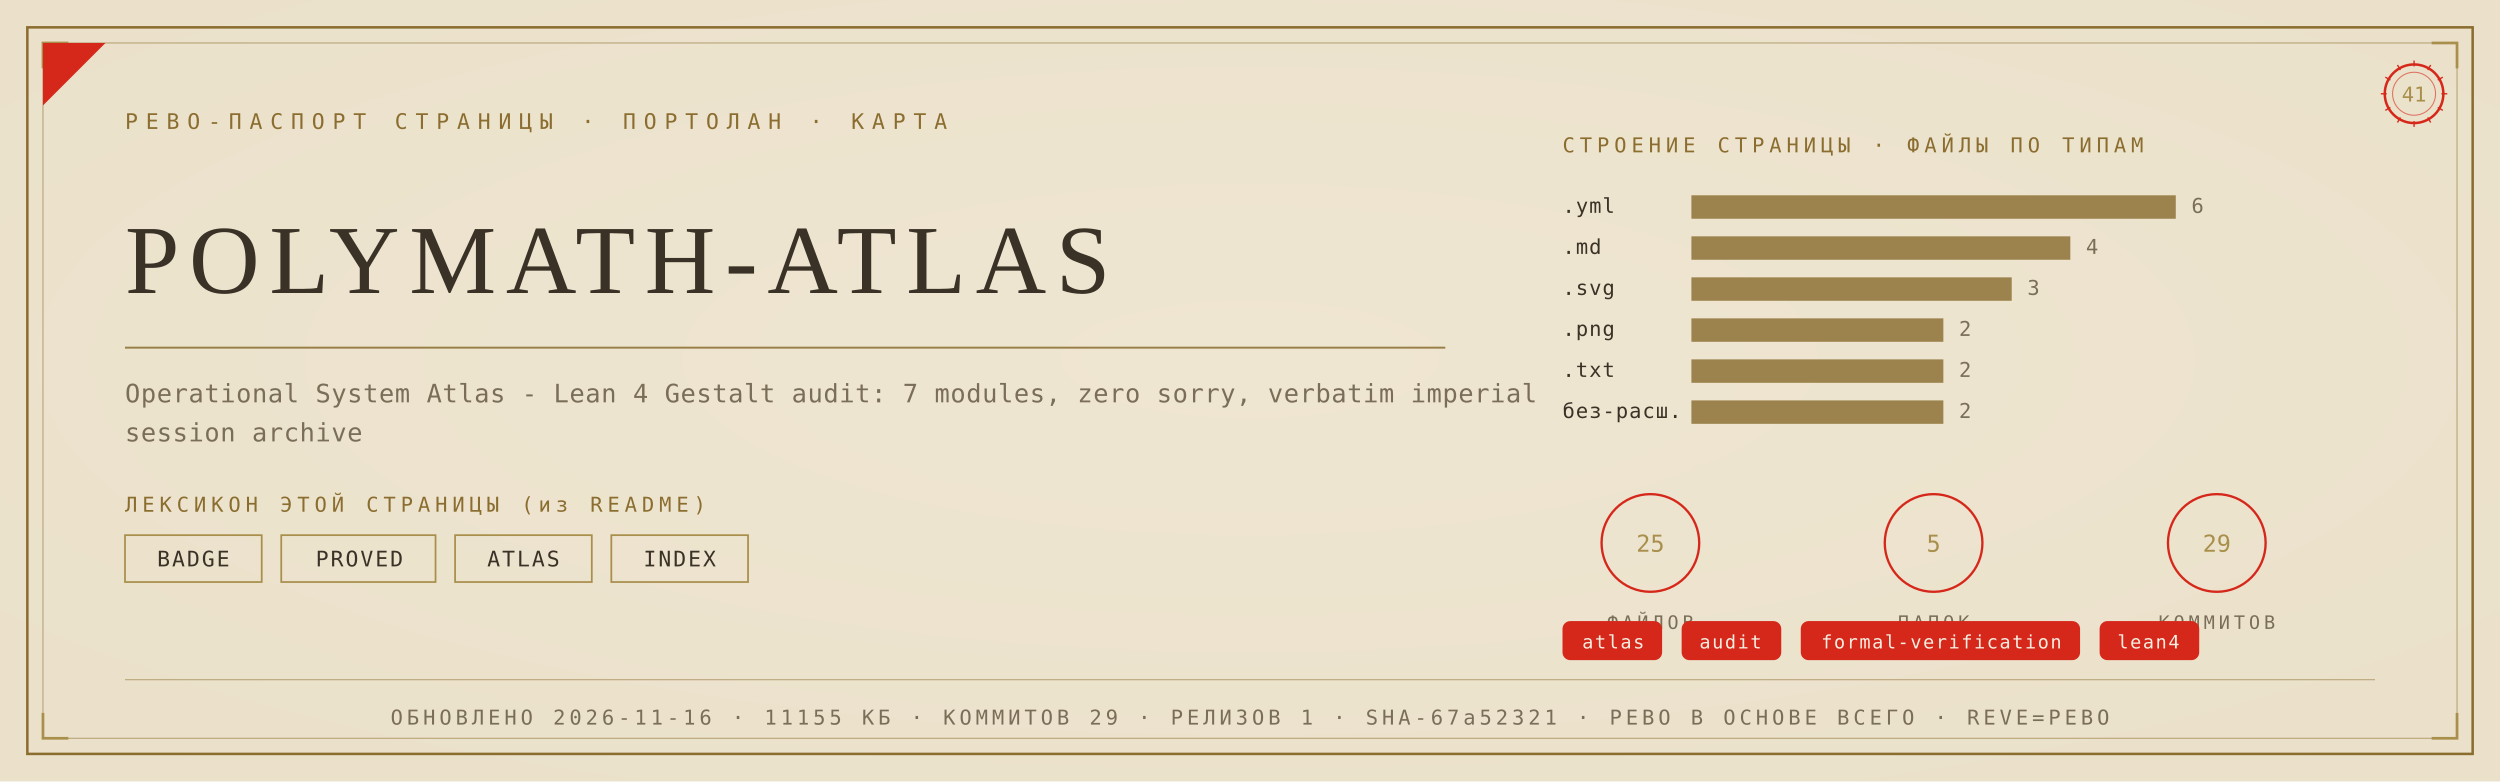
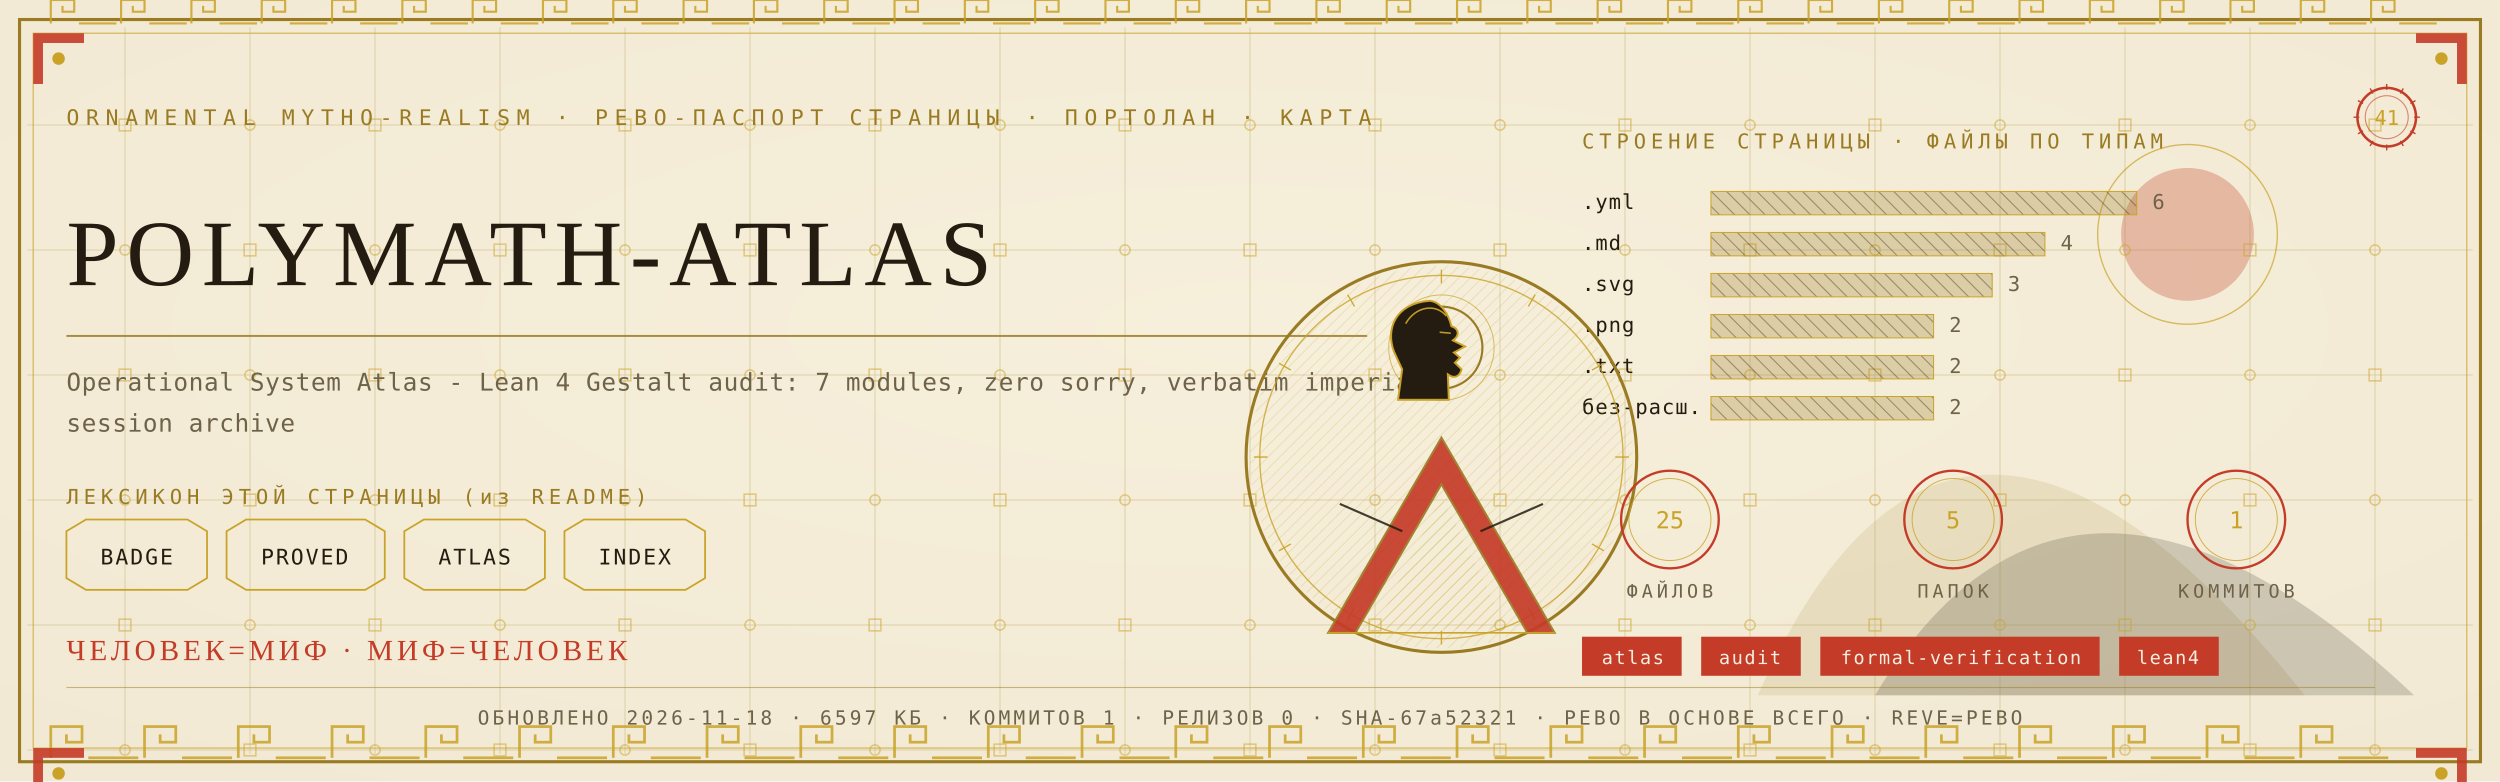
<svg xmlns="http://www.w3.org/2000/svg" viewBox="0 0 1280 400" width="1280" height="400">
  <defs>
-     <radialGradient id="rp41" cx="0.5" cy="0.46" r="1.05">
-       <stop offset="0" stop-color="#F0E7D2" />
-       <stop offset="1" stop-color="#E9DFC6" />
+     <radialGradient id="rp41" cx="0.5" cy="0.42" r="1.1">
+       <stop offset="0" stop-color="#F6EFDC" />
+       <stop offset="1" stop-color="#EFE6CF" />
    </radialGradient>
+     <pattern id="hatchm" width="4.2" height="4.2" patternUnits="userSpaceOnUse" patternTransform="rotate(45)">
+       <rect width="4.2" height="4.2" fill="none" />
+       <line x1="0" y1="0" x2="0" y2="4.2" stroke="#C9A227" stroke-width="0.5" />
+     </pattern>
+     <pattern id="hatchv" width="5.5" height="5.5" patternUnits="userSpaceOnUse" patternTransform="rotate(-45)">
+       <rect width="5.5" height="5.5" fill="none" />
+       <line x1="0" y1="0" x2="0" y2="5.5" stroke="#241C10" stroke-width="0.5" />
+     </pattern>
  </defs>
-   <rect width="1280" height="400" fill="#E9DFC6" />
-   <rect width="1280" height="400" fill="url(#rp41)" opacity="0.92" />
-   <rect x="14" y="14" width="1252" height="372" fill="none" stroke="#8A6D2F" stroke-width="1.3" />
-   <rect x="22" y="22" width="1236" height="356" fill="none" stroke="#8A6D2F" stroke-width="0.55" opacity="0.55" />
-   <path d="M 22 35 L 22 22 L 35 22" fill="none" stroke="#A98F4C" stroke-width="1.4" />
-   <path d="M 1258 35 L 1258 22 L 1245 22" fill="none" stroke="#A98F4C" stroke-width="1.4" />
-   <path d="M 22 365 L 22 378 L 35 378" fill="none" stroke="#A98F4C" stroke-width="1.4" />
-   <path d="M 1258 365 L 1258 378 L 1245 378" fill="none" stroke="#A98F4C" stroke-width="1.4" />
-   <path d="M 22 54 L 22 22 L 54 22 Z" fill="#D5281B" />
-   <text x="64" y="66" font-family="'Cascadia Mono', ui-monospace, Consolas, monospace" font-size="11" fill="#8A6D2F" letter-spacing="4">РЕВО-ПАСПОРТ СТРАНИЦЫ · ПОРТОЛАН · КАРТА</text>
-   <g transform="translate(1236,48)">
-     <circle r="15" fill="none" stroke="#D5281B" stroke-width="1.3" />
-     <circle r="11" fill="none" stroke="#D5281B" stroke-width="0.55" opacity="0.6" />
-     <text y="4" text-anchor="middle" font-family="'Cascadia Mono', ui-monospace, Consolas, monospace" font-size="10.5" fill="#A98F4C">41</text>
-     <g stroke="#D5281B" stroke-width="0.7">
+   <rect width="1280" height="400" fill="#EFE6CF" />
+   <rect width="1280" height="400" fill="url(#rp41)" opacity="0.94" />
+   <path d="M 900 356 Q 1000 130 1180 356 Z" fill="#9A7B23" opacity="0.14" />
+   <path d="M 960 356 Q 1060 190 1236 356 Z" fill="#241C10" opacity="0.18" />
+   <circle cx="1120" cy="120" r="34" fill="#C43B27" opacity="0.30" />
+   <circle cx="1120" cy="120" r="46" fill="none" stroke="#C9A227" stroke-width="0.7" opacity="0.7" />
+   <g stroke="#9A7B23" stroke-width="0.45" opacity="0.30">
+     <line x1="64" y1="14" x2="64" y2="386" />
+     <line x1="128" y1="14" x2="128" y2="386" />
+     <line x1="192" y1="14" x2="192" y2="386" />
+     <line x1="256" y1="14" x2="256" y2="386" />
+     <line x1="320" y1="14" x2="320" y2="386" />
+     <line x1="384" y1="14" x2="384" y2="386" />
+     <line x1="448" y1="14" x2="448" y2="386" />
+     <line x1="512" y1="14" x2="512" y2="386" />
+     <line x1="576" y1="14" x2="576" y2="386" />
+     <line x1="640" y1="14" x2="640" y2="386" />
+     <line x1="704" y1="14" x2="704" y2="386" />
+     <line x1="768" y1="14" x2="768" y2="386" />
+     <line x1="832" y1="14" x2="832" y2="386" />
+     <line x1="896" y1="14" x2="896" y2="386" />
+     <line x1="960" y1="14" x2="960" y2="386" />
+     <line x1="1024" y1="14" x2="1024" y2="386" />
+     <line x1="1088" y1="14" x2="1088" y2="386" />
+     <line x1="1152" y1="14" x2="1152" y2="386" />
+     <line x1="1216" y1="14" x2="1216" y2="386" />
+     <line x1="14" y1="64" x2="1266" y2="64" />
+     <line x1="14" y1="128" x2="1266" y2="128" />
+     <line x1="14" y1="192" x2="1266" y2="192" />
+     <line x1="14" y1="256" x2="1266" y2="256" />
+     <line x1="14" y1="320" x2="1266" y2="320" />
+     <line x1="14" y1="384" x2="1266" y2="384" />
+   </g>
+   <g fill="none" stroke="#C9A227" stroke-width="0.8" opacity="0.5">
+     <rect x="61" y="61" width="6" height="6" />
+     <circle cx="64" cy="128" r="2.6" />
+     <rect x="61" y="189" width="6" height="6" />
+     <circle cx="64" cy="256" r="2.6" />
+     <rect x="61" y="317" width="6" height="6" />
+     <circle cx="64" cy="384" r="2.6" />
+     <circle cx="128" cy="64" r="2.6" />
+     <rect x="125" y="125" width="6" height="6" />
+     <circle cx="128" cy="192" r="2.6" />
+     <rect x="125" y="253" width="6" height="6" />
+     <circle cx="128" cy="320" r="2.6" />
+     <rect x="125" y="381" width="6" height="6" />
+     <rect x="189" y="61" width="6" height="6" />
+     <circle cx="192" cy="128" r="2.6" />
+     <rect x="189" y="189" width="6" height="6" />
+     <circle cx="192" cy="256" r="2.6" />
+     <rect x="189" y="317" width="6" height="6" />
+     <circle cx="192" cy="384" r="2.6" />
+     <circle cx="256" cy="64" r="2.6" />
+     <rect x="253" y="125" width="6" height="6" />
+     <circle cx="256" cy="192" r="2.6" />
+     <rect x="253" y="253" width="6" height="6" />
+     <circle cx="256" cy="320" r="2.6" />
+     <rect x="253" y="381" width="6" height="6" />
+     <rect x="317" y="61" width="6" height="6" />
+     <circle cx="320" cy="128" r="2.6" />
+     <rect x="317" y="189" width="6" height="6" />
+     <circle cx="320" cy="256" r="2.6" />
+     <rect x="317" y="317" width="6" height="6" />
+     <circle cx="320" cy="384" r="2.6" />
+     <circle cx="384" cy="64" r="2.6" />
+     <rect x="381" y="125" width="6" height="6" />
+     <circle cx="384" cy="192" r="2.6" />
+     <rect x="381" y="253" width="6" height="6" />
+     <circle cx="384" cy="320" r="2.6" />
+     <rect x="381" y="381" width="6" height="6" />
+     <rect x="445" y="61" width="6" height="6" />
+     <circle cx="448" cy="128" r="2.6" />
+     <rect x="445" y="189" width="6" height="6" />
+     <circle cx="448" cy="256" r="2.6" />
+     <rect x="445" y="317" width="6" height="6" />
+     <circle cx="448" cy="384" r="2.6" />
+     <circle cx="512" cy="64" r="2.6" />
+     <rect x="509" y="125" width="6" height="6" />
+     <circle cx="512" cy="192" r="2.6" />
+     <rect x="509" y="253" width="6" height="6" />
+     <circle cx="512" cy="320" r="2.6" />
+     <rect x="509" y="381" width="6" height="6" />
+     <rect x="573" y="61" width="6" height="6" />
+     <circle cx="576" cy="128" r="2.6" />
+     <rect x="573" y="189" width="6" height="6" />
+     <circle cx="576" cy="256" r="2.6" />
+     <rect x="573" y="317" width="6" height="6" />
+     <circle cx="576" cy="384" r="2.6" />
+     <circle cx="640" cy="64" r="2.6" />
+     <rect x="637" y="125" width="6" height="6" />
+     <circle cx="640" cy="192" r="2.6" />
+     <rect x="637" y="253" width="6" height="6" />
+     <circle cx="640" cy="320" r="2.6" />
+     <rect x="637" y="381" width="6" height="6" />
+     <rect x="701" y="61" width="6" height="6" />
+     <circle cx="704" cy="128" r="2.6" />
+     <rect x="701" y="189" width="6" height="6" />
+     <circle cx="704" cy="256" r="2.6" />
+     <rect x="701" y="317" width="6" height="6" />
+     <circle cx="704" cy="384" r="2.6" />
+     <circle cx="768" cy="64" r="2.6" />
+     <rect x="765" y="125" width="6" height="6" />
+     <circle cx="768" cy="192" r="2.6" />
+     <rect x="765" y="253" width="6" height="6" />
+     <circle cx="768" cy="320" r="2.6" />
+     <rect x="765" y="381" width="6" height="6" />
+     <rect x="829" y="61" width="6" height="6" />
+     <circle cx="832" cy="128" r="2.6" />
+     <rect x="829" y="189" width="6" height="6" />
+     <circle cx="832" cy="256" r="2.6" />
+     <rect x="829" y="317" width="6" height="6" />
+     <circle cx="832" cy="384" r="2.6" />
+     <circle cx="896" cy="64" r="2.6" />
+     <rect x="893" y="125" width="6" height="6" />
+     <circle cx="896" cy="192" r="2.6" />
+     <rect x="893" y="253" width="6" height="6" />
+     <circle cx="896" cy="320" r="2.6" />
+     <rect x="893" y="381" width="6" height="6" />
+     <rect x="957" y="61" width="6" height="6" />
+     <circle cx="960" cy="128" r="2.6" />
+     <rect x="957" y="189" width="6" height="6" />
+     <circle cx="960" cy="256" r="2.6" />
+     <rect x="957" y="317" width="6" height="6" />
+     <circle cx="960" cy="384" r="2.6" />
+     <circle cx="1024" cy="64" r="2.6" />
+     <rect x="1021" y="125" width="6" height="6" />
+     <circle cx="1024" cy="192" r="2.6" />
+     <rect x="1021" y="253" width="6" height="6" />
+     <circle cx="1024" cy="320" r="2.6" />
+     <rect x="1021" y="381" width="6" height="6" />
+     <rect x="1085" y="61" width="6" height="6" />
+     <circle cx="1088" cy="128" r="2.6" />
+     <rect x="1085" y="189" width="6" height="6" />
+     <circle cx="1088" cy="256" r="2.6" />
+     <rect x="1085" y="317" width="6" height="6" />
+     <circle cx="1088" cy="384" r="2.6" />
+     <circle cx="1152" cy="64" r="2.6" />
+     <rect x="1149" y="125" width="6" height="6" />
+     <circle cx="1152" cy="192" r="2.6" />
+     <rect x="1149" y="253" width="6" height="6" />
+     <circle cx="1152" cy="320" r="2.6" />
+     <rect x="1149" y="381" width="6" height="6" />
+     <rect x="1213" y="61" width="6" height="6" />
+     <circle cx="1216" cy="128" r="2.6" />
+     <rect x="1213" y="189" width="6" height="6" />
+     <circle cx="1216" cy="256" r="2.6" />
+     <rect x="1213" y="317" width="6" height="6" />
+     <circle cx="1216" cy="384" r="2.6" />
+   </g>
+   <rect x="10" y="10" width="1260" height="380" fill="none" stroke="#9A7B23" stroke-width="1.6" />
+   <rect x="17" y="17" width="1246" height="366" fill="none" stroke="#C9A227" stroke-width="0.6" opacity="0.75" />
+   <g fill="none" stroke="#C9A227" stroke-width="1.4" opacity="0.85">
+     <path d="M 26 388 L 26 372 L 42 372 L 42 380.0 L 34.0 380.0 L 34.0 376.0" />
+     <line x1="45.2" y1="388" x2="70.8" y2="388" />
+     <path d="M 74 388 L 74 372 L 90 372 L 90 380.0 L 82.0 380.0 L 82.0 376.0" />
+     <line x1="93.2" y1="388" x2="118.8" y2="388" />
+     <path d="M 122 388 L 122 372 L 138 372 L 138 380.0 L 130.0 380.0 L 130.0 376.0" />
+     <line x1="141.2" y1="388" x2="166.8" y2="388" />
+     <path d="M 170 388 L 170 372 L 186 372 L 186 380.0 L 178.0 380.0 L 178.0 376.0" />
+     <line x1="189.2" y1="388" x2="214.8" y2="388" />
+     <path d="M 218 388 L 218 372 L 234 372 L 234 380.0 L 226.0 380.0 L 226.0 376.0" />
+     <line x1="237.2" y1="388" x2="262.8" y2="388" />
+     <path d="M 266 388 L 266 372 L 282 372 L 282 380.0 L 274.0 380.0 L 274.0 376.0" />
+     <line x1="285.2" y1="388" x2="310.8" y2="388" />
+     <path d="M 314 388 L 314 372 L 330 372 L 330 380.0 L 322.0 380.0 L 322.0 376.0" />
+     <line x1="333.2" y1="388" x2="358.8" y2="388" />
+     <path d="M 362 388 L 362 372 L 378 372 L 378 380.0 L 370.0 380.0 L 370.0 376.0" />
+     <line x1="381.2" y1="388" x2="406.8" y2="388" />
+     <path d="M 410 388 L 410 372 L 426 372 L 426 380.0 L 418.0 380.0 L 418.0 376.0" />
+     <line x1="429.2" y1="388" x2="454.8" y2="388" />
+     <path d="M 458 388 L 458 372 L 474 372 L 474 380.0 L 466.0 380.0 L 466.0 376.0" />
+     <line x1="477.2" y1="388" x2="502.8" y2="388" />
+     <path d="M 506 388 L 506 372 L 522 372 L 522 380.0 L 514.0 380.0 L 514.0 376.0" />
+     <line x1="525.2" y1="388" x2="550.8" y2="388" />
+     <path d="M 554 388 L 554 372 L 570 372 L 570 380.0 L 562.0 380.0 L 562.0 376.0" />
+     <line x1="573.2" y1="388" x2="598.8" y2="388" />
+     <path d="M 602 388 L 602 372 L 618 372 L 618 380.0 L 610.0 380.0 L 610.0 376.0" />
+     <line x1="621.2" y1="388" x2="646.8" y2="388" />
+     <path d="M 650 388 L 650 372 L 666 372 L 666 380.0 L 658.0 380.0 L 658.0 376.0" />
+     <line x1="669.2" y1="388" x2="694.8" y2="388" />
+     <path d="M 698 388 L 698 372 L 714 372 L 714 380.0 L 706.0 380.0 L 706.0 376.0" />
+     <line x1="717.2" y1="388" x2="742.8" y2="388" />
+     <path d="M 746 388 L 746 372 L 762 372 L 762 380.0 L 754.0 380.0 L 754.0 376.0" />
+     <line x1="765.2" y1="388" x2="790.8" y2="388" />
+     <path d="M 794 388 L 794 372 L 810 372 L 810 380.0 L 802.0 380.0 L 802.0 376.0" />
+     <line x1="813.2" y1="388" x2="838.8" y2="388" />
+     <path d="M 842 388 L 842 372 L 858 372 L 858 380.0 L 850.0 380.0 L 850.0 376.0" />
+     <line x1="861.2" y1="388" x2="886.8" y2="388" />
+     <path d="M 890 388 L 890 372 L 906 372 L 906 380.0 L 898.0 380.0 L 898.0 376.0" />
+     <line x1="909.2" y1="388" x2="934.8" y2="388" />
+     <path d="M 938 388 L 938 372 L 954 372 L 954 380.0 L 946.0 380.0 L 946.0 376.0" />
+     <line x1="957.2" y1="388" x2="982.8" y2="388" />
+     <path d="M 986 388 L 986 372 L 1002 372 L 1002 380.0 L 994.0 380.0 L 994.0 376.0" />
+     <line x1="1005.2" y1="388" x2="1030.8" y2="388" />
+     <path d="M 1034 388 L 1034 372 L 1050 372 L 1050 380.0 L 1042.0 380.0 L 1042.0 376.0" />
+     <line x1="1053.2" y1="388" x2="1078.8" y2="388" />
+     <path d="M 1082 388 L 1082 372 L 1098 372 L 1098 380.0 L 1090.0 380.0 L 1090.0 376.0" />
+     <line x1="1101.2" y1="388" x2="1126.8" y2="388" />
+     <path d="M 1130 388 L 1130 372 L 1146 372 L 1146 380.0 L 1138.0 380.0 L 1138.0 376.0" />
+     <line x1="1149.2" y1="388" x2="1174.8" y2="388" />
+     <path d="M 1178 388 L 1178 372 L 1194 372 L 1194 380.0 L 1186.0 380.0 L 1186.0 376.0" />
+     <line x1="1197.2" y1="388" x2="1222.8" y2="388" />
+   </g>
+   <g fill="none" stroke="#C9A227" stroke-width="1.1" opacity="0.85">
+     <path d="M 26 12 L 26 0 L 38 0 L 38 6.0 L 32.0 6.0 L 32.0 3.0" />
+     <line x1="40.4" y1="12" x2="59.6" y2="12" />
+     <path d="M 62 12 L 62 0 L 74 0 L 74 6.0 L 68.0 6.0 L 68.0 3.0" />
+     <line x1="76.4" y1="12" x2="95.6" y2="12" />
+     <path d="M 98 12 L 98 0 L 110 0 L 110 6.0 L 104.0 6.0 L 104.0 3.0" />
+     <line x1="112.4" y1="12" x2="131.6" y2="12" />
+     <path d="M 134 12 L 134 0 L 146 0 L 146 6.0 L 140.0 6.0 L 140.0 3.0" />
+     <line x1="148.4" y1="12" x2="167.6" y2="12" />
+     <path d="M 170 12 L 170 0 L 182 0 L 182 6.0 L 176.0 6.0 L 176.0 3.0" />
+     <line x1="184.4" y1="12" x2="203.6" y2="12" />
+     <path d="M 206 12 L 206 0 L 218 0 L 218 6.0 L 212.0 6.0 L 212.0 3.0" />
+     <line x1="220.4" y1="12" x2="239.6" y2="12" />
+     <path d="M 242 12 L 242 0 L 254 0 L 254 6.0 L 248.0 6.0 L 248.0 3.0" />
+     <line x1="256.4" y1="12" x2="275.6" y2="12" />
+     <path d="M 278 12 L 278 0 L 290 0 L 290 6.0 L 284.0 6.0 L 284.0 3.0" />
+     <line x1="292.4" y1="12" x2="311.6" y2="12" />
+     <path d="M 314 12 L 314 0 L 326 0 L 326 6.0 L 320.0 6.0 L 320.0 3.0" />
+     <line x1="328.4" y1="12" x2="347.6" y2="12" />
+     <path d="M 350 12 L 350 0 L 362 0 L 362 6.0 L 356.0 6.0 L 356.0 3.0" />
+     <line x1="364.4" y1="12" x2="383.6" y2="12" />
+     <path d="M 386 12 L 386 0 L 398 0 L 398 6.0 L 392.0 6.0 L 392.0 3.0" />
+     <line x1="400.4" y1="12" x2="419.6" y2="12" />
+     <path d="M 422 12 L 422 0 L 434 0 L 434 6.0 L 428.0 6.0 L 428.0 3.0" />
+     <line x1="436.4" y1="12" x2="455.6" y2="12" />
+     <path d="M 458 12 L 458 0 L 470 0 L 470 6.0 L 464.0 6.0 L 464.0 3.0" />
+     <line x1="472.4" y1="12" x2="491.6" y2="12" />
+     <path d="M 494 12 L 494 0 L 506 0 L 506 6.0 L 500.0 6.0 L 500.0 3.0" />
+     <line x1="508.4" y1="12" x2="527.6" y2="12" />
+     <path d="M 530 12 L 530 0 L 542 0 L 542 6.0 L 536.0 6.0 L 536.0 3.0" />
+     <line x1="544.4" y1="12" x2="563.6" y2="12" />
+     <path d="M 566 12 L 566 0 L 578 0 L 578 6.0 L 572.0 6.0 L 572.0 3.0" />
+     <line x1="580.4" y1="12" x2="599.6" y2="12" />
+     <path d="M 602 12 L 602 0 L 614 0 L 614 6.0 L 608.0 6.0 L 608.0 3.0" />
+     <line x1="616.4" y1="12" x2="635.6" y2="12" />
+     <path d="M 638 12 L 638 0 L 650 0 L 650 6.0 L 644.0 6.0 L 644.0 3.0" />
+     <line x1="652.4" y1="12" x2="671.6" y2="12" />
+     <path d="M 674 12 L 674 0 L 686 0 L 686 6.0 L 680.0 6.0 L 680.0 3.0" />
+     <line x1="688.4" y1="12" x2="707.6" y2="12" />
+     <path d="M 710 12 L 710 0 L 722 0 L 722 6.0 L 716.0 6.0 L 716.0 3.0" />
+     <line x1="724.4" y1="12" x2="743.6" y2="12" />
+     <path d="M 746 12 L 746 0 L 758 0 L 758 6.0 L 752.0 6.0 L 752.0 3.0" />
+     <line x1="760.4" y1="12" x2="779.6" y2="12" />
+     <path d="M 782 12 L 782 0 L 794 0 L 794 6.0 L 788.0 6.0 L 788.0 3.0" />
+     <line x1="796.4" y1="12" x2="815.6" y2="12" />
+     <path d="M 818 12 L 818 0 L 830 0 L 830 6.0 L 824.0 6.0 L 824.0 3.0" />
+     <line x1="832.4" y1="12" x2="851.6" y2="12" />
+     <path d="M 854 12 L 854 0 L 866 0 L 866 6.0 L 860.0 6.0 L 860.0 3.0" />
+     <line x1="868.4" y1="12" x2="887.6" y2="12" />
+     <path d="M 890 12 L 890 0 L 902 0 L 902 6.0 L 896.0 6.0 L 896.0 3.0" />
+     <line x1="904.4" y1="12" x2="923.6" y2="12" />
+     <path d="M 926 12 L 926 0 L 938 0 L 938 6.0 L 932.0 6.0 L 932.0 3.0" />
+     <line x1="940.4" y1="12" x2="959.6" y2="12" />
+     <path d="M 962 12 L 962 0 L 974 0 L 974 6.0 L 968.0 6.0 L 968.0 3.0" />
+     <line x1="976.4" y1="12" x2="995.6" y2="12" />
+     <path d="M 998 12 L 998 0 L 1010 0 L 1010 6.0 L 1004.0 6.0 L 1004.0 3.0" />
+     <line x1="1012.4" y1="12" x2="1031.6" y2="12" />
+     <path d="M 1034 12 L 1034 0 L 1046 0 L 1046 6.0 L 1040.0 6.0 L 1040.0 3.0" />
+     <line x1="1048.4" y1="12" x2="1067.6" y2="12" />
+     <path d="M 1070 12 L 1070 0 L 1082 0 L 1082 6.0 L 1076.0 6.0 L 1076.0 3.0" />
+     <line x1="1084.4" y1="12" x2="1103.6" y2="12" />
+     <path d="M 1106 12 L 1106 0 L 1118 0 L 1118 6.0 L 1112.0 6.0 L 1112.0 3.0" />
+     <line x1="1120.4" y1="12" x2="1139.6" y2="12" />
+     <path d="M 1142 12 L 1142 0 L 1154 0 L 1154 6.0 L 1148.0 6.0 L 1148.0 3.0" />
+     <line x1="1156.4" y1="12" x2="1175.6" y2="12" />
+     <path d="M 1178 12 L 1178 0 L 1190 0 L 1190 6.0 L 1184.0 6.0 L 1184.0 3.0" />
+     <line x1="1192.4" y1="12" x2="1211.6" y2="12" />
+     <path d="M 1214 12 L 1214 0 L 1226 0 L 1226 6.0 L 1220.0 6.0 L 1220.0 3.0" />
+     <line x1="1228.4" y1="12" x2="1247.6" y2="12" />
+   </g>
+   <g transform="translate(17,17) scale(1,1)">
+     <path d="M 0 0 L 26 0 L 26 5 L 5 5 L 5 26 L 0 26 Z" fill="#C43B27" opacity="0.9" />
+     <circle cx="13" cy="13" r="3.2" fill="#C9A227" />
+   </g>
+   <g transform="translate(1263,17) scale(-1,1)">
+     <path d="M 0 0 L 26 0 L 26 5 L 5 5 L 5 26 L 0 26 Z" fill="#C43B27" opacity="0.9" />
+     <circle cx="13" cy="13" r="3.2" fill="#C9A227" />
+   </g>
+   <g transform="translate(17,383) scale(1,1)">
+     <path d="M 0 0 L 26 0 L 26 5 L 5 5 L 5 26 L 0 26 Z" fill="#C43B27" opacity="0.9" />
+     <circle cx="13" cy="13" r="3.2" fill="#C9A227" />
+   </g>
+   <g transform="translate(1263,383) scale(-1,1)">
+     <path d="M 0 0 L 26 0 L 26 5 L 5 5 L 5 26 L 0 26 Z" fill="#C43B27" opacity="0.9" />
+     <circle cx="13" cy="13" r="3.2" fill="#C9A227" />
+   </g>
+   <text x="34" y="64" font-family="'Cascadia Mono', ui-monospace, Consolas, monospace" font-size="11" fill="#9A7B23" letter-spacing="3.4">ORNAMENTAL MYTHO-REALISM · РЕВО-ПАСПОРТ СТРАНИЦЫ · ПОРТОЛАН · КАРТА</text>
+   <g transform="translate(1222,60)">
+     <circle r="15" fill="none" stroke="#C43B27" stroke-width="1.3" />
+     <circle r="11" fill="none" stroke="#C43B27" stroke-width="0.55" opacity="0.6" />
+     <text y="4" text-anchor="middle" font-family="'Cascadia Mono', ui-monospace, Consolas, monospace" font-size="10.5" fill="#C9A227">41</text>
+     <g stroke="#C43B27" stroke-width="0.7">
      <line x1="0" y1="-17" x2="0" y2="-14" transform="rotate(0)" />
      <line x1="0" y1="-17" x2="0" y2="-14" transform="rotate(30)" />
      <line x1="0" y1="-17" x2="0" y2="-14" transform="rotate(60)" />
      <line x1="0" y1="-17" x2="0" y2="-14" transform="rotate(90)" />
      <line x1="0" y1="-17" x2="0" y2="-14" transform="rotate(120)" />
      <line x1="0" y1="-17" x2="0" y2="-14" transform="rotate(150)" />
      <line x1="0" y1="-17" x2="0" y2="-14" transform="rotate(180)" />
      <line x1="0" y1="-17" x2="0" y2="-14" transform="rotate(210)" />
      <line x1="0" y1="-17" x2="0" y2="-14" transform="rotate(240)" />
      <line x1="0" y1="-17" x2="0" y2="-14" transform="rotate(270)" />
      <line x1="0" y1="-17" x2="0" y2="-14" transform="rotate(300)" />
      <line x1="0" y1="-17" x2="0" y2="-14" transform="rotate(330)" />
    </g>
  </g>
-   <text x="64" y="150" font-family="Georgia, 'Times New Roman', serif" font-size="50.0" fill="#3A3226" letter-spacing="5">POLYMATH-ATLAS</text>
-   <line x1="64" y1="178" x2="740" y2="178" stroke="#8A6D2F" stroke-width="1" opacity="0.85" />
-   <text x="64" y="206" font-family="'Cascadia Mono', ui-monospace, Consolas, monospace" font-size="13" fill="#7A6E58" letter-spacing="0.3">Operational System Atlas - Lean 4 Gestalt audit: 7 modules, zero sorry, verbatim imperial</text>
-   <text x="64" y="226" font-family="'Cascadia Mono', ui-monospace, Consolas, monospace" font-size="13" fill="#7A6E58" letter-spacing="0.3">session archive</text>
-   <text x="64" y="262" font-family="'Cascadia Mono', ui-monospace, Consolas, monospace" font-size="10.5" fill="#8A6D2F" letter-spacing="2.5">ЛЕКСИКОН ЭТОЙ СТРАНИЦЫ (из README)</text>
-   <rect x="64" y="274" width="70" height="24" fill="none" stroke="#A98F4C" stroke-width="0.9" />
-   <text x="99" y="290" text-anchor="middle" font-family="'Cascadia Mono', ui-monospace, Consolas, monospace" font-size="11" fill="#3A3226" letter-spacing="1">BADGE</text>
-   <rect x="144" y="274" width="79" height="24" fill="none" stroke="#A98F4C" stroke-width="0.9" />
-   <text x="184" y="290" text-anchor="middle" font-family="'Cascadia Mono', ui-monospace, Consolas, monospace" font-size="11" fill="#3A3226" letter-spacing="1">PROVED</text>
-   <rect x="233" y="274" width="70" height="24" fill="none" stroke="#A98F4C" stroke-width="0.9" />
-   <text x="268" y="290" text-anchor="middle" font-family="'Cascadia Mono', ui-monospace, Consolas, monospace" font-size="11" fill="#3A3226" letter-spacing="1">ATLAS</text>
-   <rect x="313" y="274" width="70" height="24" fill="none" stroke="#A98F4C" stroke-width="0.9" />
-   <text x="348" y="290" text-anchor="middle" font-family="'Cascadia Mono', ui-monospace, Consolas, monospace" font-size="11" fill="#3A3226" letter-spacing="1">INDEX</text>
-   <text x="800" y="78" font-family="'Cascadia Mono', ui-monospace, Consolas, monospace" font-size="10.5" fill="#8A6D2F" letter-spacing="2.5">СТРОЕНИЕ СТРАНИЦЫ · ФАЙЛЫ ПО ТИПАМ</text>
-   <text x="800" y="109" font-family="'Cascadia Mono', ui-monospace, Consolas, monospace" font-size="10.5" fill="#3A3226" letter-spacing="0.5">.yml</text>
-   <rect x="866" y="100" width="248" height="12" fill="#8A6D2F" opacity="0.82" />
-   <text x="1122" y="109" font-family="'Cascadia Mono', ui-monospace, Consolas, monospace" font-size="10.5" fill="#7A6E58">6</text>
-   <text x="800" y="130" font-family="'Cascadia Mono', ui-monospace, Consolas, monospace" font-size="10.5" fill="#3A3226" letter-spacing="0.5">.md</text>
-   <rect x="866" y="121" width="194" height="12" fill="#8A6D2F" opacity="0.82" />
-   <text x="1068" y="130" font-family="'Cascadia Mono', ui-monospace, Consolas, monospace" font-size="10.5" fill="#7A6E58">4</text>
-   <text x="800" y="151" font-family="'Cascadia Mono', ui-monospace, Consolas, monospace" font-size="10.5" fill="#3A3226" letter-spacing="0.5">.svg</text>
-   <rect x="866" y="142" width="164" height="12" fill="#8A6D2F" opacity="0.82" />
-   <text x="1038" y="151" font-family="'Cascadia Mono', ui-monospace, Consolas, monospace" font-size="10.5" fill="#7A6E58">3</text>
-   <text x="800" y="172" font-family="'Cascadia Mono', ui-monospace, Consolas, monospace" font-size="10.5" fill="#3A3226" letter-spacing="0.5">.png</text>
-   <rect x="866" y="163" width="129" height="12" fill="#8A6D2F" opacity="0.82" />
-   <text x="1003" y="172" font-family="'Cascadia Mono', ui-monospace, Consolas, monospace" font-size="10.5" fill="#7A6E58">2</text>
-   <text x="800" y="193" font-family="'Cascadia Mono', ui-monospace, Consolas, monospace" font-size="10.5" fill="#3A3226" letter-spacing="0.5">.txt</text>
-   <rect x="866" y="184" width="129" height="12" fill="#8A6D2F" opacity="0.82" />
-   <text x="1003" y="193" font-family="'Cascadia Mono', ui-monospace, Consolas, monospace" font-size="10.5" fill="#7A6E58">2</text>
-   <text x="800" y="214" font-family="'Cascadia Mono', ui-monospace, Consolas, monospace" font-size="10.5" fill="#3A3226" letter-spacing="0.5">без-расш.</text>
-   <rect x="866" y="205" width="129" height="12" fill="#8A6D2F" opacity="0.82" />
-   <text x="1003" y="214" font-family="'Cascadia Mono', ui-monospace, Consolas, monospace" font-size="10.5" fill="#7A6E58">2</text>
-   <g transform="translate(845,278)">
-     <circle r="25" fill="none" stroke="#D5281B" stroke-width="1.2" />
-     <text y="4.5" text-anchor="middle" font-family="'Cascadia Mono', ui-monospace, Consolas, monospace" font-size="12" fill="#A98F4C">25</text>
-     <text y="44" text-anchor="middle" font-family="'Cascadia Mono', ui-monospace, Consolas, monospace" font-size="9.5" fill="#7A6E58" letter-spacing="2">ФАЙЛОВ</text>
-   </g>
-   <g transform="translate(990,278)">
-     <circle r="25" fill="none" stroke="#D5281B" stroke-width="1.2" />
-     <text y="4.5" text-anchor="middle" font-family="'Cascadia Mono', ui-monospace, Consolas, monospace" font-size="12" fill="#A98F4C">5</text>
-     <text y="44" text-anchor="middle" font-family="'Cascadia Mono', ui-monospace, Consolas, monospace" font-size="9.5" fill="#7A6E58" letter-spacing="2">ПАПОК</text>
-   </g>
-   <g transform="translate(1135,278)">
-     <circle r="25" fill="none" stroke="#D5281B" stroke-width="1.2" />
-     <text y="4.5" text-anchor="middle" font-family="'Cascadia Mono', ui-monospace, Consolas, monospace" font-size="12" fill="#A98F4C">29</text>
-     <text y="44" text-anchor="middle" font-family="'Cascadia Mono', ui-monospace, Consolas, monospace" font-size="9.5" fill="#7A6E58" letter-spacing="2">КОММИТОВ</text>
-   </g>
-   <rect x="800" y="318" rx="4" width="51" height="20" fill="#D5281B" />
-   <text x="826" y="332" text-anchor="middle" font-family="'Cascadia Mono', ui-monospace, Consolas, monospace" font-size="9.5" fill="#F5EFE2" letter-spacing="0.8">atlas</text>
-   <rect x="861" y="318" rx="4" width="51" height="20" fill="#D5281B" />
-   <text x="886" y="332" text-anchor="middle" font-family="'Cascadia Mono', ui-monospace, Consolas, monospace" font-size="9.5" fill="#F5EFE2" letter-spacing="0.8">audit</text>
-   <rect x="922" y="318" rx="4" width="143" height="20" fill="#D5281B" />
-   <text x="994" y="332" text-anchor="middle" font-family="'Cascadia Mono', ui-monospace, Consolas, monospace" font-size="9.5" fill="#F5EFE2" letter-spacing="0.8">formal-verification</text>
-   <rect x="1075" y="318" rx="4" width="51" height="20" fill="#D5281B" />
-   <text x="1100" y="332" text-anchor="middle" font-family="'Cascadia Mono', ui-monospace, Consolas, monospace" font-size="9.5" fill="#F5EFE2" letter-spacing="0.8">lean4</text>
-   <line x1="64" y1="348" x2="1216" y2="348" stroke="#8A6D2F" stroke-width="0.6" opacity="0.5" />
-   <text x="640" y="371" text-anchor="middle" font-family="'Cascadia Mono', ui-monospace, Consolas, monospace" font-size="10.5" fill="#7A6E58" letter-spacing="2">ОБНОВЛЕНО 2026-11-16 · 11155 КБ · КОММИТОВ 29 · РЕЛИЗОВ 1 · SHA-67a52321 · РЕВО В ОСНОВЕ ВСЕГО · REVE=РЕВО</text>
+   <text x="34" y="146" font-family="Georgia, 'Times New Roman', serif" font-size="48.0" fill="#241C10" letter-spacing="4">POLYMATH-ATLAS</text>
+   <line x1="34" y1="172" x2="700" y2="172" stroke="#9A7B23" stroke-width="1" opacity="0.85" />
+   <text x="34" y="200" font-family="'Cascadia Mono', ui-monospace, Consolas, monospace" font-size="12.5" fill="#6E6249" letter-spacing="0.3">Operational System Atlas - Lean 4 Gestalt audit: 7 modules, zero sorry, verbatim imperial</text>
+   <text x="34" y="221" font-family="'Cascadia Mono', ui-monospace, Consolas, monospace" font-size="12.5" fill="#6E6249" letter-spacing="0.3">session archive</text>
+   <text x="34" y="258" font-family="'Cascadia Mono', ui-monospace, Consolas, monospace" font-size="10.5" fill="#9A7B23" letter-spacing="2.5">ЛЕКСИКОН ЭТОЙ СТРАНИЦЫ (из README)</text>
+   <path d="M 34 272 L 44 266 L 96 266 L 106 272 L 106 296 L 96 302 L 44 302 L 34 296 Z" fill="none" stroke="#C9A227" stroke-width="0.9" />
+   <text x="70" y="289" text-anchor="middle" font-family="'Cascadia Mono', ui-monospace, Consolas, monospace" font-size="11" fill="#241C10" letter-spacing="1">BADGE</text>
+   <path d="M 116 272 L 126 266 L 187 266 L 197 272 L 197 296 L 187 302 L 126 302 L 116 296 Z" fill="none" stroke="#C9A227" stroke-width="0.9" />
+   <text x="156" y="289" text-anchor="middle" font-family="'Cascadia Mono', ui-monospace, Consolas, monospace" font-size="11" fill="#241C10" letter-spacing="1">PROVED</text>
+   <path d="M 207 272 L 217 266 L 269 266 L 279 272 L 279 296 L 269 302 L 217 302 L 207 296 Z" fill="none" stroke="#C9A227" stroke-width="0.9" />
+   <text x="243" y="289" text-anchor="middle" font-family="'Cascadia Mono', ui-monospace, Consolas, monospace" font-size="11" fill="#241C10" letter-spacing="1">ATLAS</text>
+   <path d="M 289 272 L 299 266 L 351 266 L 361 272 L 361 296 L 351 302 L 299 302 L 289 296 Z" fill="none" stroke="#C9A227" stroke-width="0.9" />
+   <text x="325" y="289" text-anchor="middle" font-family="'Cascadia Mono', ui-monospace, Consolas, monospace" font-size="11" fill="#241C10" letter-spacing="1">INDEX</text>
+   <text x="810" y="76" font-family="'Cascadia Mono', ui-monospace, Consolas, monospace" font-size="10.5" fill="#9A7B23" letter-spacing="2.5">СТРОЕНИЕ СТРАНИЦЫ · ФАЙЛЫ ПО ТИПАМ</text>
+   <text x="810" y="107" font-family="'Cascadia Mono', ui-monospace, Consolas, monospace" font-size="10.5" fill="#241C10" letter-spacing="0.5">.yml</text>
+   <rect x="876" y="98" width="218" height="12" fill="url(#hatchv)" opacity="0.9" />
+   <rect x="876" y="98" width="218" height="12" fill="#9A7B23" opacity="0.28" />
+   <rect x="876" y="98" width="218" height="12" fill="none" stroke="#C9A227" stroke-width="0.5" />
+   <text x="1102" y="107" font-family="'Cascadia Mono', ui-monospace, Consolas, monospace" font-size="10.5" fill="#6E6249">6</text>
+   <text x="810" y="128" font-family="'Cascadia Mono', ui-monospace, Consolas, monospace" font-size="10.5" fill="#241C10" letter-spacing="0.5">.md</text>
+   <rect x="876" y="119" width="171" height="12" fill="url(#hatchv)" opacity="0.9" />
+   <rect x="876" y="119" width="171" height="12" fill="#9A7B23" opacity="0.28" />
+   <rect x="876" y="119" width="171" height="12" fill="none" stroke="#C9A227" stroke-width="0.5" />
+   <text x="1055" y="128" font-family="'Cascadia Mono', ui-monospace, Consolas, monospace" font-size="10.5" fill="#6E6249">4</text>
+   <text x="810" y="149" font-family="'Cascadia Mono', ui-monospace, Consolas, monospace" font-size="10.5" fill="#241C10" letter-spacing="0.5">.svg</text>
+   <rect x="876" y="140" width="144" height="12" fill="url(#hatchv)" opacity="0.9" />
+   <rect x="876" y="140" width="144" height="12" fill="#9A7B23" opacity="0.28" />
+   <rect x="876" y="140" width="144" height="12" fill="none" stroke="#C9A227" stroke-width="0.5" />
+   <text x="1028" y="149" font-family="'Cascadia Mono', ui-monospace, Consolas, monospace" font-size="10.5" fill="#6E6249">3</text>
+   <text x="810" y="170" font-family="'Cascadia Mono', ui-monospace, Consolas, monospace" font-size="10.5" fill="#241C10" letter-spacing="0.5">.png</text>
+   <rect x="876" y="161" width="114" height="12" fill="url(#hatchv)" opacity="0.9" />
+   <rect x="876" y="161" width="114" height="12" fill="#9A7B23" opacity="0.28" />
+   <rect x="876" y="161" width="114" height="12" fill="none" stroke="#C9A227" stroke-width="0.5" />
+   <text x="998" y="170" font-family="'Cascadia Mono', ui-monospace, Consolas, monospace" font-size="10.5" fill="#6E6249">2</text>
+   <text x="810" y="191" font-family="'Cascadia Mono', ui-monospace, Consolas, monospace" font-size="10.5" fill="#241C10" letter-spacing="0.5">.txt</text>
+   <rect x="876" y="182" width="114" height="12" fill="url(#hatchv)" opacity="0.9" />
+   <rect x="876" y="182" width="114" height="12" fill="#9A7B23" opacity="0.28" />
+   <rect x="876" y="182" width="114" height="12" fill="none" stroke="#C9A227" stroke-width="0.5" />
+   <text x="998" y="191" font-family="'Cascadia Mono', ui-monospace, Consolas, monospace" font-size="10.5" fill="#6E6249">2</text>
+   <text x="810" y="212" font-family="'Cascadia Mono', ui-monospace, Consolas, monospace" font-size="10.5" fill="#241C10" letter-spacing="0.5">без-расш.</text>
+   <rect x="876" y="203" width="114" height="12" fill="url(#hatchv)" opacity="0.9" />
+   <rect x="876" y="203" width="114" height="12" fill="#9A7B23" opacity="0.28" />
+   <rect x="876" y="203" width="114" height="12" fill="none" stroke="#C9A227" stroke-width="0.5" />
+   <text x="998" y="212" font-family="'Cascadia Mono', ui-monospace, Consolas, monospace" font-size="10.5" fill="#6E6249">2</text>
+   <g transform="translate(738,234)">
+     <circle r="100" fill="none" stroke="#9A7B23" stroke-width="1.6" />
+     <circle r="93" fill="none" stroke="#C9A227" stroke-width="0.7" opacity="0.8" />
+     <circle r="98" fill="url(#hatchm)" opacity="0.4" />
+     <g stroke="#C9A227" stroke-width="0.7" opacity="0.9">
+       <line x1="0" y1="-96" x2="0" y2="-89" transform="rotate(0)" />
+       <line x1="0" y1="-96" x2="0" y2="-89" transform="rotate(30)" />
+       <line x1="0" y1="-96" x2="0" y2="-89" transform="rotate(60)" />
+       <line x1="0" y1="-96" x2="0" y2="-89" transform="rotate(90)" />
+       <line x1="0" y1="-96" x2="0" y2="-89" transform="rotate(120)" />
+       <line x1="0" y1="-96" x2="0" y2="-89" transform="rotate(150)" />
+       <line x1="0" y1="-96" x2="0" y2="-89" transform="rotate(180)" />
+       <line x1="0" y1="-96" x2="0" y2="-89" transform="rotate(210)" />
+       <line x1="0" y1="-96" x2="0" y2="-89" transform="rotate(240)" />
+       <line x1="0" y1="-96" x2="0" y2="-89" transform="rotate(270)" />
+       <line x1="0" y1="-96" x2="0" y2="-89" transform="rotate(300)" />
+       <line x1="0" y1="-96" x2="0" y2="-89" transform="rotate(330)" />
+     </g>
+     <circle cy="-56" r="21" fill="none" stroke="#9A7B23" stroke-width="1.1" />
+     <circle cy="-56" r="27" fill="none" stroke="#C9A227" stroke-width="0.5" opacity="0.7" />
+     <path d="M -6.0 -80.0 C -23.5 -78.7 -28.7 -65.7 -24.3 -54.0 L -20.1 -44.9 L -22.2 -29.3 L 3.8 -29.3 L 3.3 -42.3 C 6.9 -39.7 9.5 -41.5 10.3 -44.9 L 6.9 -48.3 L 9.5 -50.9 L 6.4 -53.5 L 12.1 -56.6 L 5.9 -59.7 C 9.5 -62.3 9.0 -65.7 5.1 -67.0 C 3.8 -72.7 -0.1 -79.5 -6.0 -80.0 Z" fill="#241C10" stroke="#C9A227" stroke-width="1.0" />
+     <g fill="none" stroke="#C9A227" stroke-width="0.8" opacity="0.95">
+       <path d="M -18.3 -68.3 C -13.1 -77.4 -2.7 -78.7 2.5 -72.2" />
+       <path d="M -0.9 -63.9 L 4.8 -63.4" />
+     </g>
+     <path d="M -58.0 90.0 L 0 -10.0 L 58.0 90.0 L 44.0 90.0 L 0 14.0 L -44.0 90.0 Z" fill="#C43B27" opacity="0.92" stroke="#9A7B23" stroke-width="1.0" />
+     <path d="M -34.0 88.0 L 0 20.0 L 34.0 88.0" fill="url(#hatchm)" opacity="0.5" stroke="none" />
+     <path d="M -58.0 90.0 L 58.0 90.0" fill="none" stroke="#C9A227" stroke-width="0.8" />
+     <path d="M -52.0 24.0 L -20.0 38.0" fill="none" stroke="#241C10" stroke-width="1.1" opacity="0.85" />
+     <path d="M 52.0 24.0 L 20.0 38.0" fill="none" stroke="#241C10" stroke-width="1.1" opacity="0.85" />
+   </g>
+   <g transform="translate(855,266)">
+     <circle r="25" fill="none" stroke="#C43B27" stroke-width="1.2" />
+     <circle r="21" fill="none" stroke="#C9A227" stroke-width="0.5" opacity="0.8" />
+     <text y="4.5" text-anchor="middle" font-family="'Cascadia Mono', ui-monospace, Consolas, monospace" font-size="12" fill="#C9A227">25</text>
+     <text y="40" text-anchor="middle" font-family="'Cascadia Mono', ui-monospace, Consolas, monospace" font-size="9.5" fill="#6E6249" letter-spacing="2">ФАЙЛОВ</text>
+   </g>
+   <g transform="translate(1000,266)">
+     <circle r="25" fill="none" stroke="#C43B27" stroke-width="1.2" />
+     <circle r="21" fill="none" stroke="#C9A227" stroke-width="0.5" opacity="0.8" />
+     <text y="4.5" text-anchor="middle" font-family="'Cascadia Mono', ui-monospace, Consolas, monospace" font-size="12" fill="#C9A227">5</text>
+     <text y="40" text-anchor="middle" font-family="'Cascadia Mono', ui-monospace, Consolas, monospace" font-size="9.5" fill="#6E6249" letter-spacing="2">ПАПОК</text>
+   </g>
+   <g transform="translate(1145,266)">
+     <circle r="25" fill="none" stroke="#C43B27" stroke-width="1.2" />
+     <circle r="21" fill="none" stroke="#C9A227" stroke-width="0.5" opacity="0.8" />
+     <text y="4.5" text-anchor="middle" font-family="'Cascadia Mono', ui-monospace, Consolas, monospace" font-size="12" fill="#C9A227">1</text>
+     <text y="40" text-anchor="middle" font-family="'Cascadia Mono', ui-monospace, Consolas, monospace" font-size="9.5" fill="#6E6249" letter-spacing="2">КОММИТОВ</text>
+   </g>
+   <rect x="810" y="326" rx="0" width="51" height="20" fill="#C43B27" />
+   <text x="836" y="340" text-anchor="middle" font-family="'Cascadia Mono', ui-monospace, Consolas, monospace" font-size="9.5" fill="#F5EFE2" letter-spacing="0.8">atlas</text>
+   <rect x="871" y="326" rx="0" width="51" height="20" fill="#C43B27" />
+   <text x="896" y="340" text-anchor="middle" font-family="'Cascadia Mono', ui-monospace, Consolas, monospace" font-size="9.5" fill="#F5EFE2" letter-spacing="0.8">audit</text>
+   <rect x="932" y="326" rx="0" width="143" height="20" fill="#C43B27" />
+   <text x="1004" y="340" text-anchor="middle" font-family="'Cascadia Mono', ui-monospace, Consolas, monospace" font-size="9.5" fill="#F5EFE2" letter-spacing="0.8">formal-verification</text>
+   <rect x="1085" y="326" rx="0" width="51" height="20" fill="#C43B27" />
+   <text x="1110" y="340" text-anchor="middle" font-family="'Cascadia Mono', ui-monospace, Consolas, monospace" font-size="9.5" fill="#F5EFE2" letter-spacing="0.8">lean4</text>
+   <text x="34" y="338" font-family="Georgia, 'Times New Roman', serif" font-size="15" fill="#C43B27" letter-spacing="2">ЧЕЛОВЕК=МИФ · МИФ=ЧЕЛОВЕК</text>
+   <line x1="34" y1="352" x2="1216" y2="352" stroke="#9A7B23" stroke-width="0.6" opacity="0.5" />
+   <text x="640" y="371" text-anchor="middle" font-family="'Cascadia Mono', ui-monospace, Consolas, monospace" font-size="10" fill="#6E6249" letter-spacing="1.6">ОБНОВЛЕНО 2026-11-18 · 6597 КБ · КОММИТОВ 1 · РЕЛИЗОВ 0 · SHA-67a52321 · РЕВО В ОСНОВЕ ВСЕГО · REVE=РЕВО</text>
</svg>
